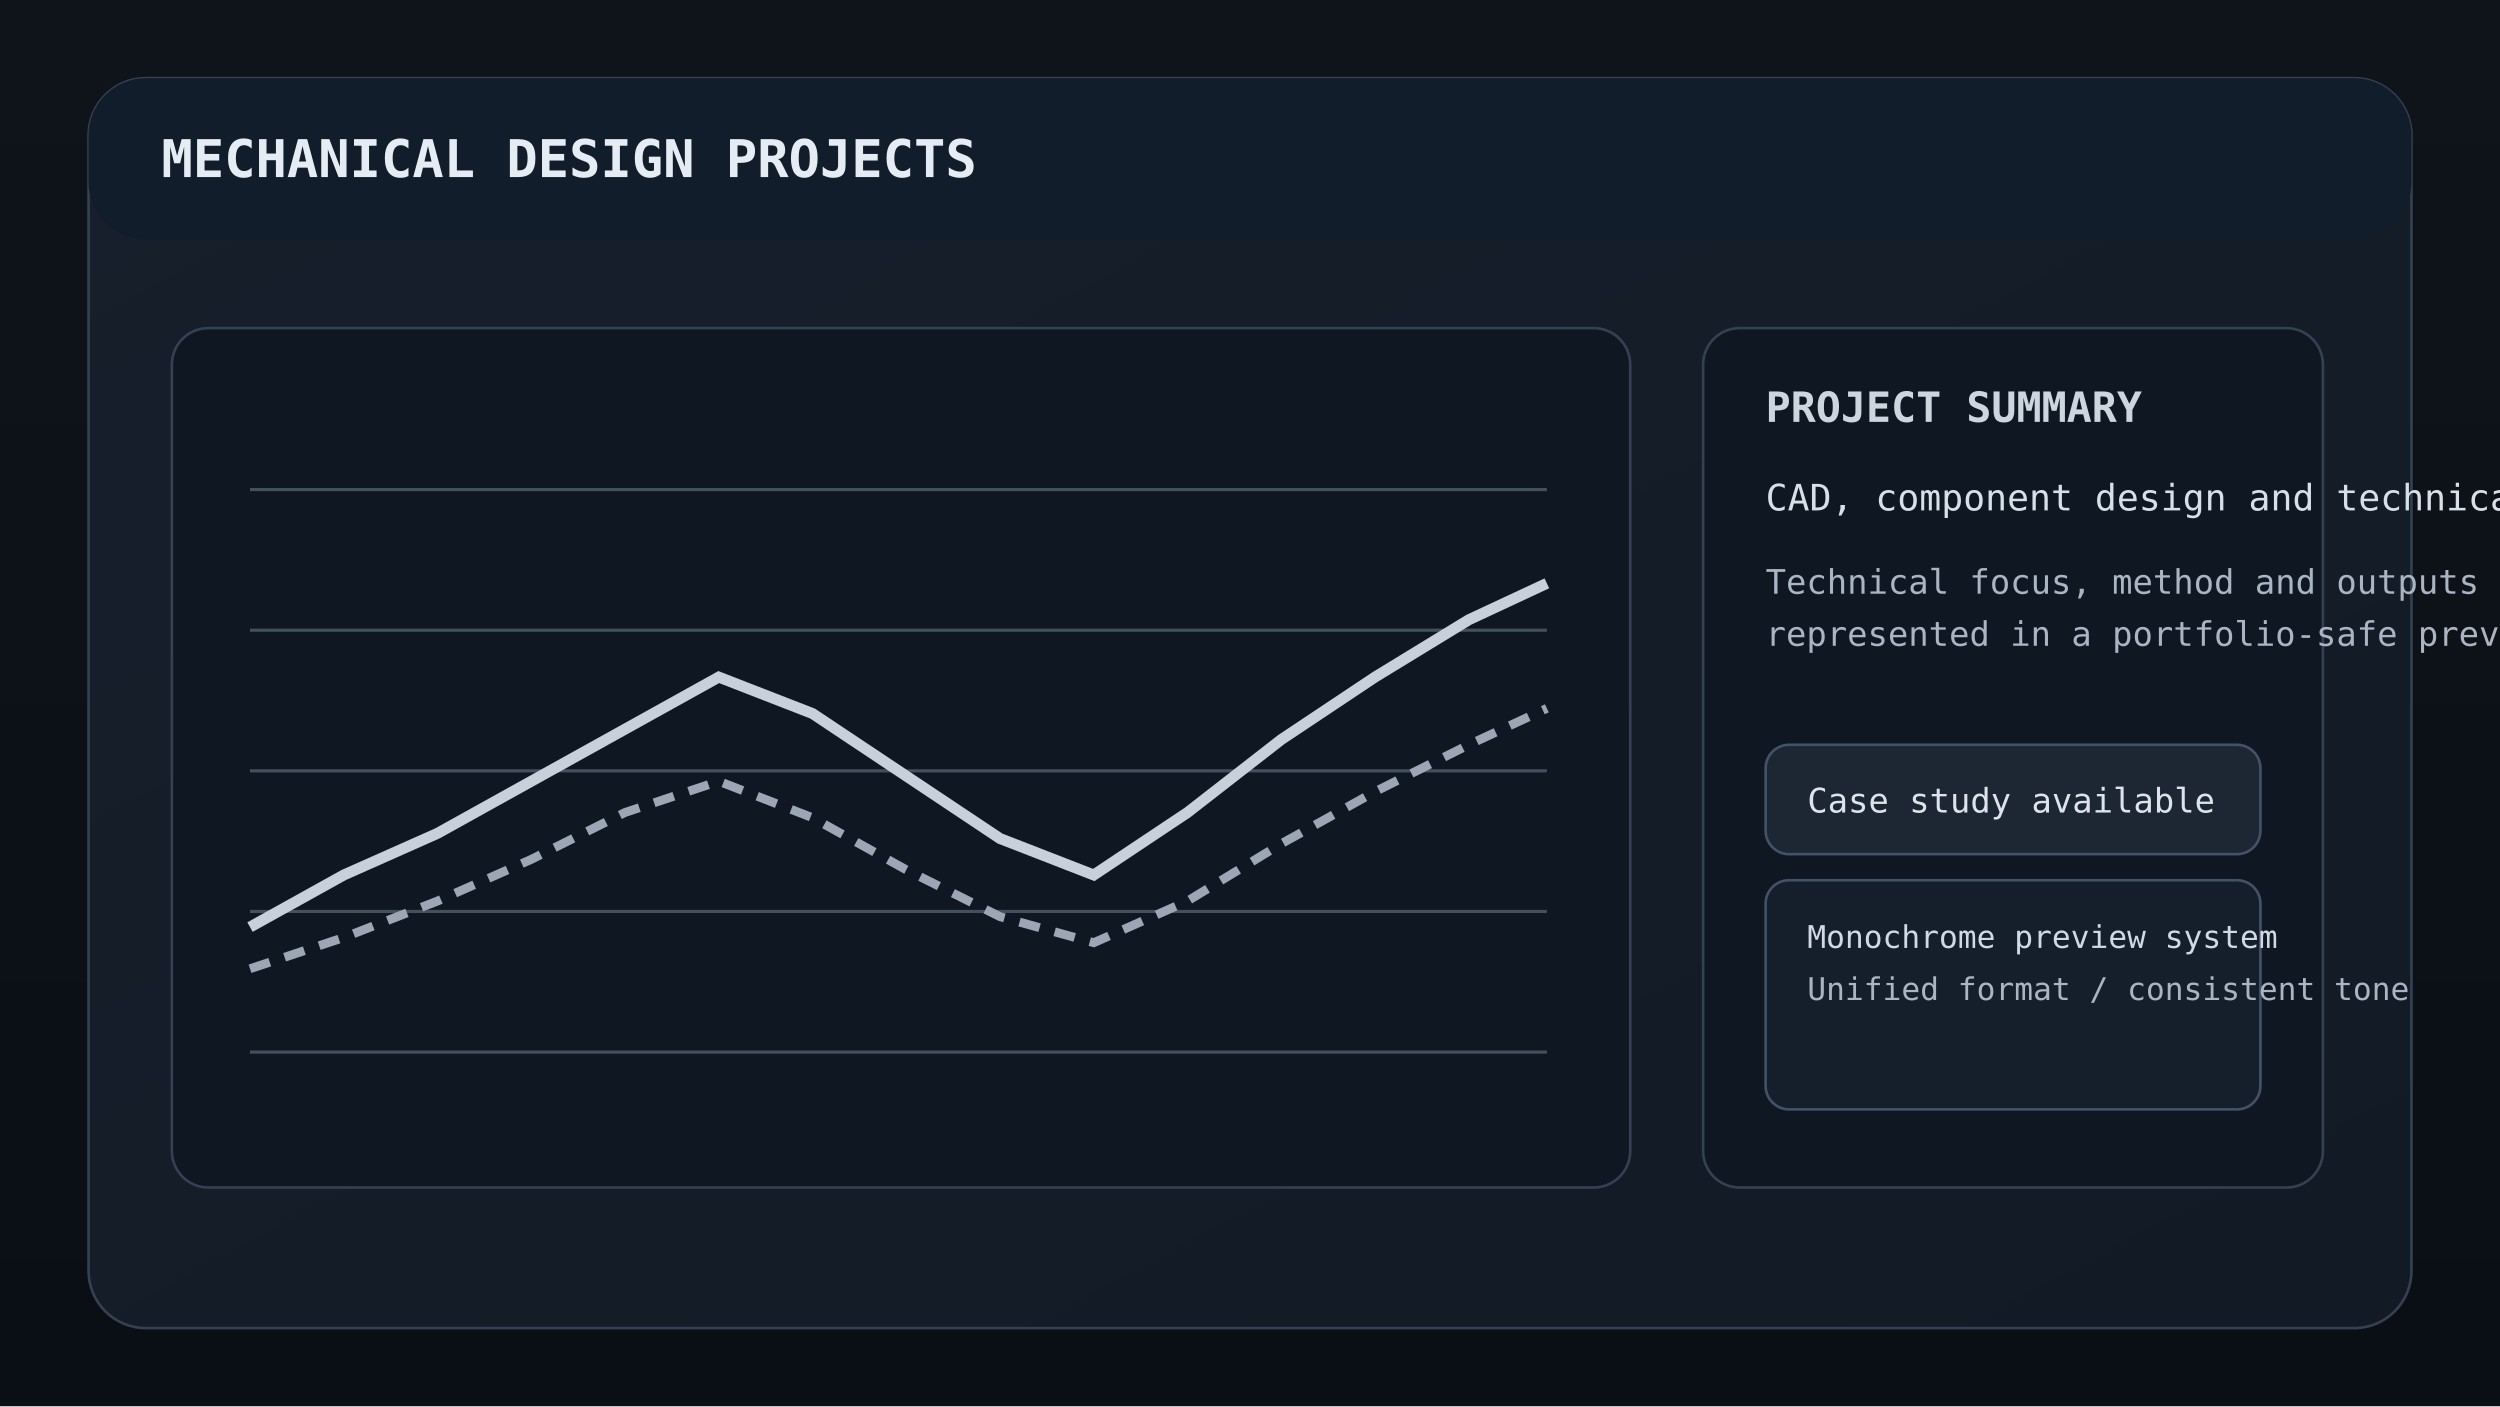
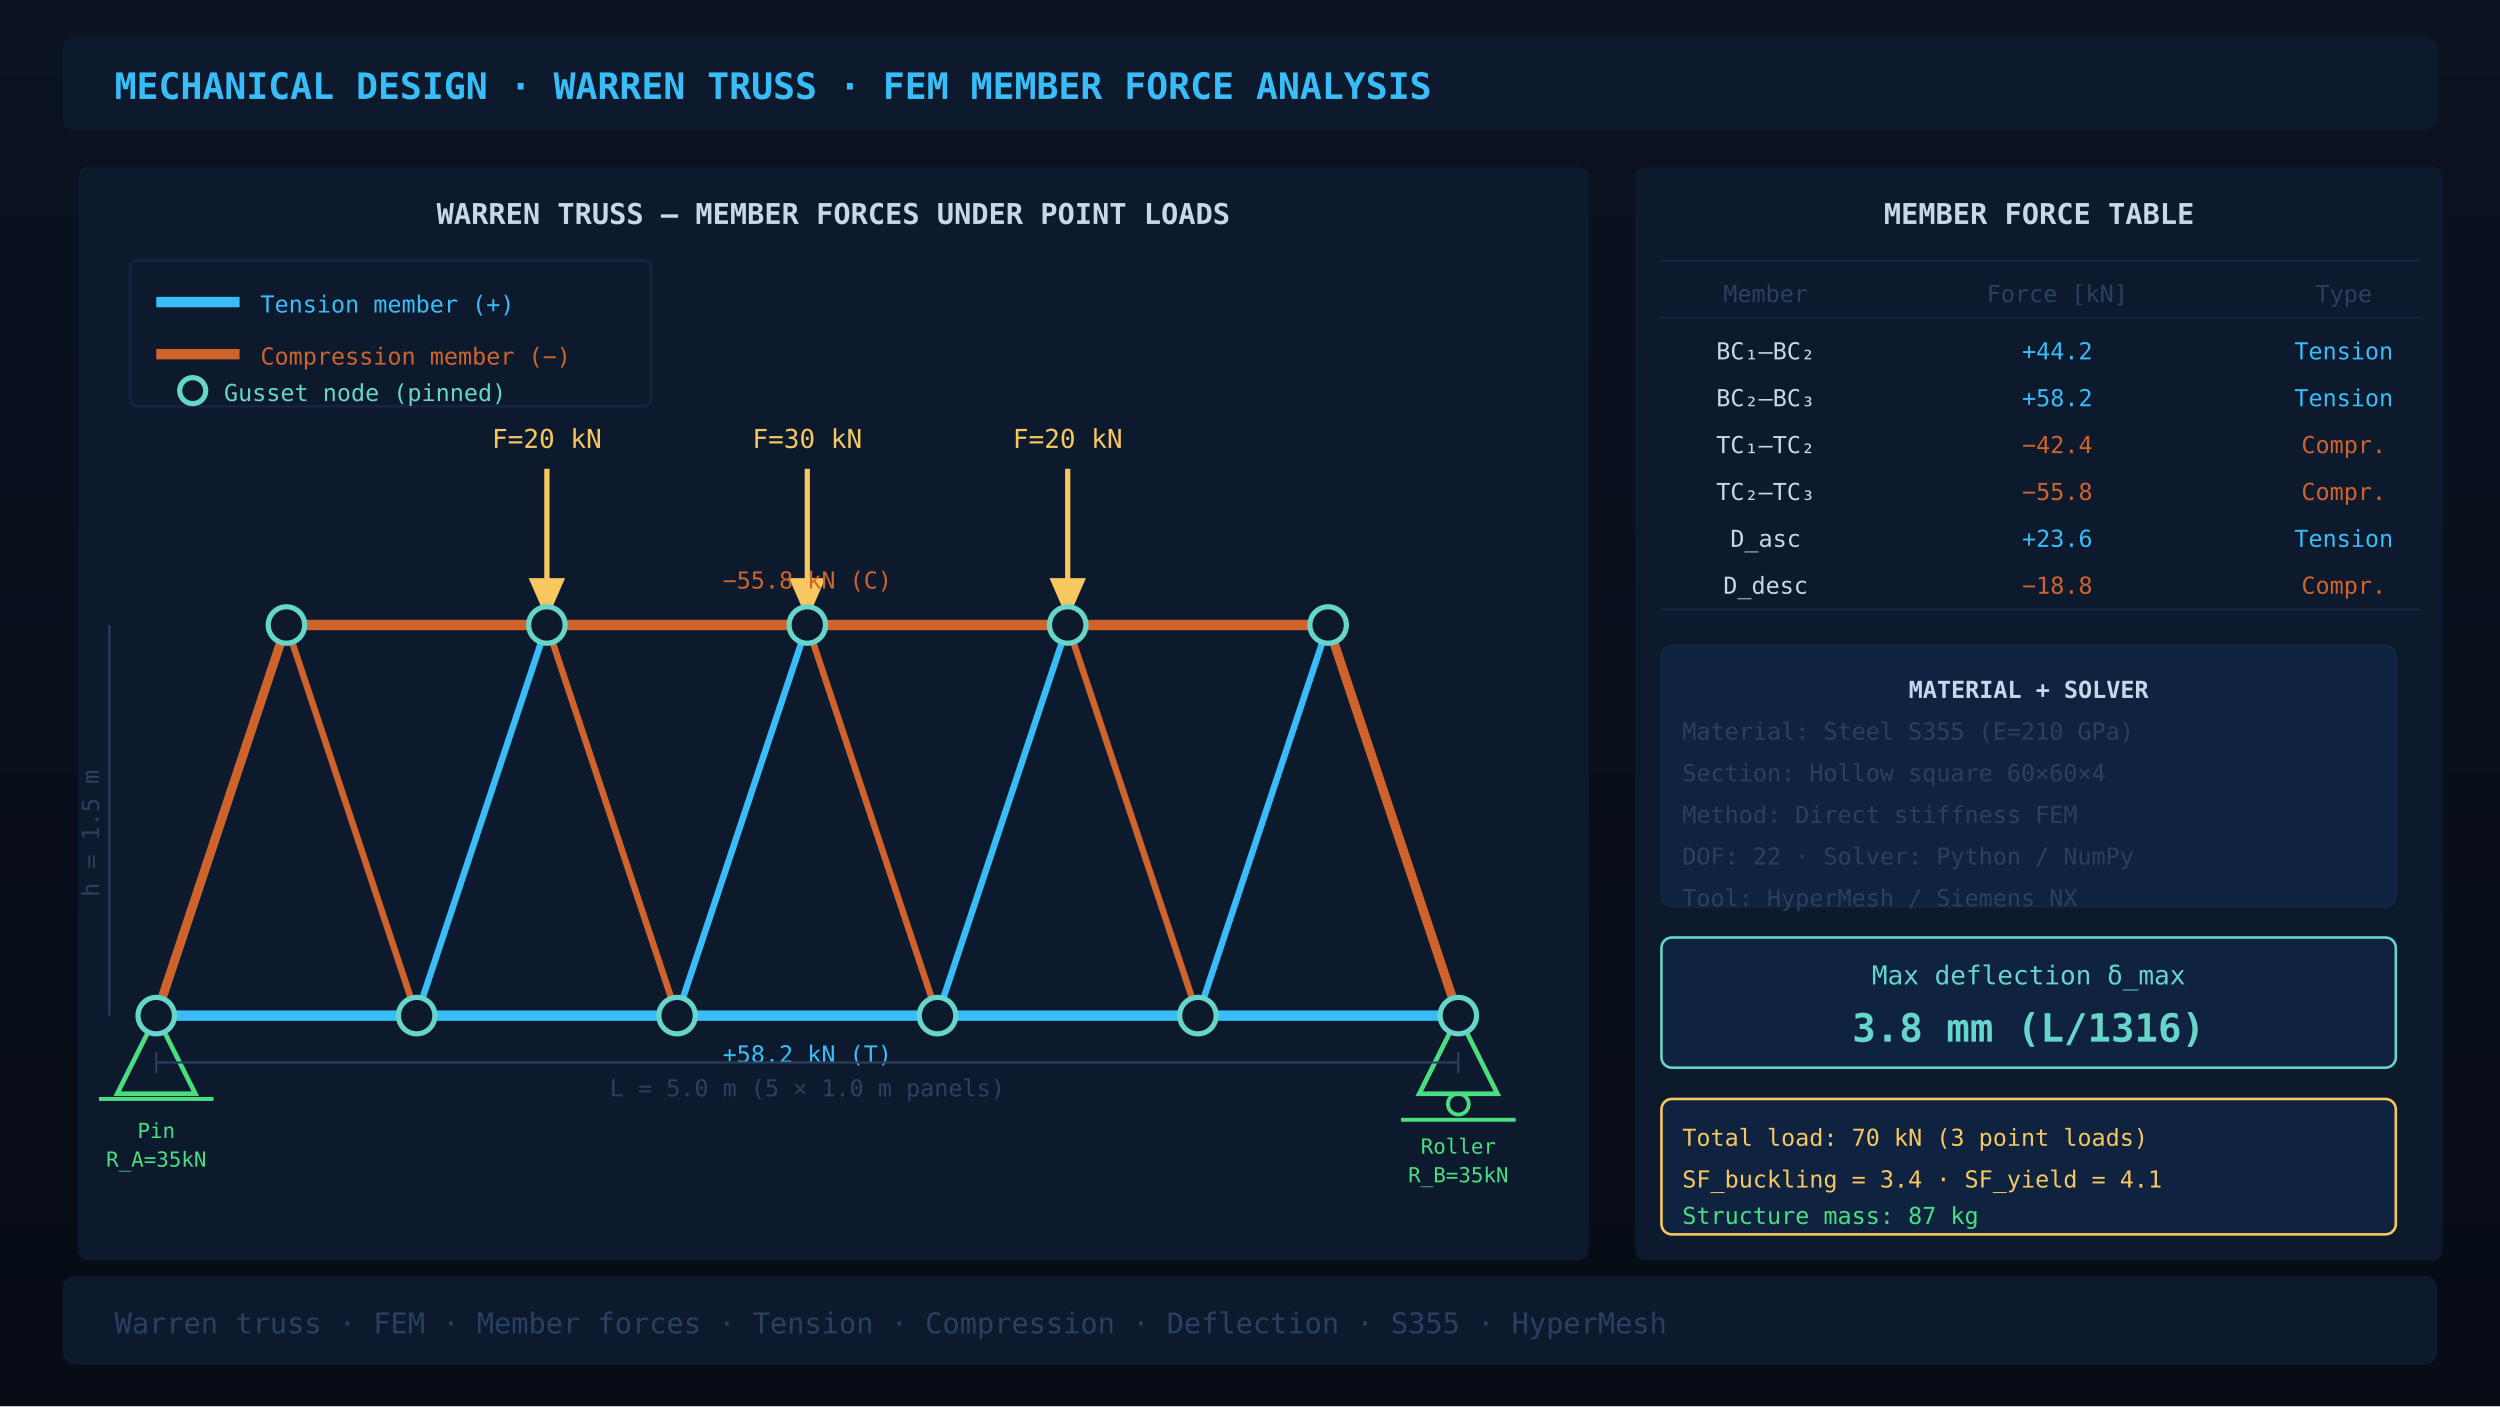
- <svg xmlns="http://www.w3.org/2000/svg" viewBox="0 0 960 540" role="img" aria-label="CAD, component design and technical documentation">
+ <svg xmlns="http://www.w3.org/2000/svg" viewBox="0 0 960 540" role="img" aria-label="Structural truss analysis member forces tension compression CAD mechanical design">
  <defs>
    <linearGradient id="bg" x1="0" y1="0" x2="0" y2="1">
-       <stop offset="0" stop-color="#0f141b" />
-       <stop offset="1" stop-color="#0a0f15" />
+       <stop offset="0" stop-color="#0b1220" />
+       <stop offset="1" stop-color="#070c16" />
    </linearGradient>
-     <linearGradient id="panel" x1="0" y1="0" x2="1" y2="1">
-       <stop offset="0" stop-color="#161f2b" />
-       <stop offset="1" stop-color="#121a25" />
-     </linearGradient>
+     <marker id="arload" markerWidth="8" markerHeight="7" refX="7" refY="3.5" orient="auto">
+       <path d="M0,0 L0,7 L8,3.5 z" fill="#f6c85f" />
+     </marker>
+     <marker id="arreact" markerWidth="7" markerHeight="6" refX="0" refY="3" orient="auto">
+       <path d="M7,0 L7,6 L0,3 z" fill="#4ade80" />
+     </marker>
  </defs>
  <rect width="960" height="540" fill="url(#bg)" />
-   <rect x="34" y="30" width="892" height="480" rx="22" fill="url(#panel)" stroke="#354152" />
-   <rect x="34" y="30" width="892" height="62" rx="22" fill="#121d2b" />
-   <text x="62" y="68" fill="#e6ecf3" font-family="ui-monospace, SFMono-Regular, Menlo, monospace" font-size="20" font-weight="700">MECHANICAL DESIGN PROJECTS</text>
-   <rect x="66" y="126" width="560" height="330" rx="14" fill="#0f1722" stroke="#354152" />
-   <g stroke="#5d6876" stroke-width="1.2" opacity="0.7">
-     <line x1="96" y1="404" x2="594" y2="404" />
-     <line x1="96" y1="350" x2="594" y2="350" />
-     <line x1="96" y1="296" x2="594" y2="296" />
-     <line x1="96" y1="242" x2="594" y2="242" />
-     <line x1="96" y1="188" x2="594" y2="188" />
-   </g>
-   <polyline points="96,356 132,336 168,320 204,300 240,280 276,260 312,274 348,298 384,322 420,336 456,312 492,284 528,260 564,238 594,224" fill="none" stroke="#c8d0db" stroke-width="4.2" />
-   <polyline points="96,372 132,360 168,346 204,330 240,312 276,300 312,314 348,334 384,352 420,362 456,346 492,324 528,304 564,286 594,272" fill="none" stroke="#9ca6b5" stroke-width="3.4" stroke-dasharray="8 6" />
-   <rect x="654" y="126" width="238" height="330" rx="14" fill="#0f1722" stroke="#354152" />
-   <text x="678" y="162" fill="#cdd5df" font-family="ui-monospace,monospace" font-size="16" font-weight="700">PROJECT SUMMARY</text>
-   <text x="678" y="196" fill="#d7dfe8" font-family="ui-monospace,monospace" font-size="14">CAD, component design and technical documentation</text>
-   <text x="678" y="228" fill="#aab4c2" font-family="ui-monospace,monospace" font-size="13">Technical focus, method and outputs</text>
-   <text x="678" y="248" fill="#aab4c2" font-family="ui-monospace,monospace" font-size="13">represented in a portfolio-safe preview</text>
-   <rect x="678" y="286" width="190" height="42" rx="9" fill="#1d2734" stroke="#445267" />
-   <text x="694" y="312" fill="#dce3ec" font-family="ui-monospace,monospace" font-size="13">Case study available</text>
-   <rect x="678" y="338" width="190" height="88" rx="9" fill="#151f2b" stroke="#445267" />
-   <text x="694" y="364" fill="#d0d9e4" font-family="ui-monospace,monospace" font-size="12">Monochrome preview system</text>
-   <text x="694" y="384" fill="#aab4c2" font-family="ui-monospace,monospace" font-size="12">Unified format / consistent tone</text>
+   <rect x="24" y="14" width="912" height="36" rx="5" fill="#0d1a2e" />
+   <text x="44" y="38" font-family="monospace" font-size="14" fill="#38bdf8" font-weight="bold">MECHANICAL DESIGN · WARREN TRUSS · FEM MEMBER FORCE ANALYSIS</text>
+   <rect x="30" y="64" width="580" height="420" rx="4" fill="#0d1a2e" />
+   <text x="320" y="86" font-family="monospace" font-size="11" fill="#c8d8ea" text-anchor="middle" font-weight="bold">WARREN TRUSS — MEMBER FORCES UNDER POINT LOADS</text>
+   <line x1="60" y1="390" x2="160" y2="390" stroke="#38bdf8" stroke-width="4" />
+   <line x1="160" y1="390" x2="260" y2="390" stroke="#38bdf8" stroke-width="4" />
+   <line x1="260" y1="390" x2="360" y2="390" stroke="#38bdf8" stroke-width="4" />
+   <line x1="360" y1="390" x2="460" y2="390" stroke="#38bdf8" stroke-width="4" />
+   <line x1="460" y1="390" x2="560" y2="390" stroke="#38bdf8" stroke-width="4" />
+   <line x1="110" y1="240" x2="210" y2="240" stroke="#d0622c" stroke-width="4" />
+   <line x1="210" y1="240" x2="310" y2="240" stroke="#d0622c" stroke-width="4" />
+   <line x1="310" y1="240" x2="410" y2="240" stroke="#d0622c" stroke-width="4" />
+   <line x1="410" y1="240" x2="510" y2="240" stroke="#d0622c" stroke-width="4" />
+   <line x1="60" y1="390" x2="110" y2="240" stroke="#d0622c" stroke-width="3.5" />
+   <line x1="560" y1="390" x2="510" y2="240" stroke="#d0622c" stroke-width="3.5" />
+   <line x1="160" y1="390" x2="210" y2="240" stroke="#38bdf8" stroke-width="2.5" />
+   <line x1="260" y1="390" x2="310" y2="240" stroke="#38bdf8" stroke-width="2.5" />
+   <line x1="360" y1="390" x2="410" y2="240" stroke="#38bdf8" stroke-width="2.5" />
+   <line x1="460" y1="390" x2="510" y2="240" stroke="#38bdf8" stroke-width="2.5" />
+   <line x1="110" y1="240" x2="160" y2="390" stroke="#d0622c" stroke-width="2.5" />
+   <line x1="210" y1="240" x2="260" y2="390" stroke="#d0622c" stroke-width="2.5" />
+   <line x1="310" y1="240" x2="360" y2="390" stroke="#d0622c" stroke-width="2.5" />
+   <line x1="410" y1="240" x2="460" y2="390" stroke="#d0622c" stroke-width="2.5" />
+   <line x1="210" y1="180" x2="210" y2="236" stroke="#f6c85f" stroke-width="2" marker-end="url(#arload)" />
+   <text x="210" y="172" font-family="monospace" font-size="10" fill="#f6c85f" text-anchor="middle">F=20 kN</text>
+   <line x1="310" y1="180" x2="310" y2="236" stroke="#f6c85f" stroke-width="2" marker-end="url(#arload)" />
+   <text x="310" y="172" font-family="monospace" font-size="10" fill="#f6c85f" text-anchor="middle">F=30 kN</text>
+   <line x1="410" y1="180" x2="410" y2="236" stroke="#f6c85f" stroke-width="2" marker-end="url(#arload)" />
+   <text x="410" y="172" font-family="monospace" font-size="10" fill="#f6c85f" text-anchor="middle">F=20 kN</text>
+   <polygon points="60,390 45,420 75,420" fill="none" stroke="#4ade80" stroke-width="1.8" />
+   <line x1="38" y1="422" x2="82" y2="422" stroke="#4ade80" stroke-width="1.5" />
+   <text x="60" y="437" font-family="monospace" font-size="8" fill="#4ade80" text-anchor="middle">Pin</text>
+   <text x="60" y="448" font-family="monospace" font-size="8" fill="#4ade80" text-anchor="middle">R_A=35kN</text>
+   <polygon points="560,390 545,420 575,420" fill="none" stroke="#4ade80" stroke-width="1.8" />
+   <circle cx="560" cy="424" r="4" fill="none" stroke="#4ade80" stroke-width="1.5" />
+   <line x1="538" y1="430" x2="582" y2="430" stroke="#4ade80" stroke-width="1.5" />
+   <text x="560" y="443" font-family="monospace" font-size="8" fill="#4ade80" text-anchor="middle">Roller</text>
+   <text x="560" y="454" font-family="monospace" font-size="8" fill="#4ade80" text-anchor="middle">R_B=35kN</text>
+   <text x="310" y="408" font-family="monospace" font-size="9" fill="#38bdf8" text-anchor="middle">+58.2 kN (T)</text>
+   <text x="310" y="226" font-family="monospace" font-size="9" fill="#d0622c" text-anchor="middle">−55.8 kN (C)</text>
+   <circle cx="60" cy="390" r="7" fill="#0d1a2e" stroke="#65d6c9" stroke-width="2" />
+   <circle cx="160" cy="390" r="7" fill="#0d1a2e" stroke="#65d6c9" stroke-width="2" />
+   <circle cx="260" cy="390" r="7" fill="#0d1a2e" stroke="#65d6c9" stroke-width="2" />
+   <circle cx="360" cy="390" r="7" fill="#0d1a2e" stroke="#65d6c9" stroke-width="2" />
+   <circle cx="460" cy="390" r="7" fill="#0d1a2e" stroke="#65d6c9" stroke-width="2" />
+   <circle cx="560" cy="390" r="7" fill="#0d1a2e" stroke="#65d6c9" stroke-width="2" />
+   <circle cx="110" cy="240" r="7" fill="#0d1a2e" stroke="#65d6c9" stroke-width="2" />
+   <circle cx="210" cy="240" r="7" fill="#0d1a2e" stroke="#65d6c9" stroke-width="2" />
+   <circle cx="310" cy="240" r="7" fill="#0d1a2e" stroke="#65d6c9" stroke-width="2" />
+   <circle cx="410" cy="240" r="7" fill="#0d1a2e" stroke="#65d6c9" stroke-width="2" />
+   <circle cx="510" cy="240" r="7" fill="#0d1a2e" stroke="#65d6c9" stroke-width="2" />
+   <rect x="50" y="100" width="200" height="56" rx="3" fill="#0d1a2e" stroke="#152540" stroke-width="1" />
+   <line x1="60" y1="116" x2="92" y2="116" stroke="#38bdf8" stroke-width="4" />
+   <text x="100" y="120" font-family="monospace" font-size="9" fill="#38bdf8">Tension member (+)</text>
+   <line x1="60" y1="136" x2="92" y2="136" stroke="#d0622c" stroke-width="4" />
+   <text x="100" y="140" font-family="monospace" font-size="9" fill="#d0622c">Compression member (−)</text>
+   <circle cx="74" cy="150" r="5" fill="#0d1a2e" stroke="#65d6c9" stroke-width="2" />
+   <text x="86" y="154" font-family="monospace" font-size="9" fill="#65d6c9">Gusset node (pinned)</text>
+   <line x1="60" y1="408" x2="560" y2="408" stroke="#2a4060" stroke-width="0.8" />
+   <line x1="60" y1="404" x2="60" y2="412" stroke="#2a4060" stroke-width="0.8" />
+   <line x1="560" y1="404" x2="560" y2="412" stroke="#2a4060" stroke-width="0.8" />
+   <text x="310" y="421" font-family="monospace" font-size="9" fill="#2a4060" text-anchor="middle">L = 5.0 m (5 × 1.0 m panels)</text>
+   <line x1="42" y1="240" x2="42" y2="390" stroke="#2a4060" stroke-width="0.8" />
+   <text x="38" y="320" font-family="monospace" font-size="9" fill="#2a4060" text-anchor="middle" transform="rotate(-90,38,320)">h = 1.5 m</text>
+   <rect x="628" y="64" width="310" height="420" rx="4" fill="#0d1a2e" />
+   <text x="783" y="86" font-family="monospace" font-size="11" fill="#c8d8ea" text-anchor="middle" font-weight="bold">MEMBER FORCE TABLE</text>
+   <line x1="638" y1="100" x2="930" y2="100" stroke="#152540" stroke-width="0.8" />
+   <text x="678" y="116" font-family="monospace" font-size="9" fill="#2a4060" text-anchor="middle">Member</text>
+   <text x="790" y="116" font-family="monospace" font-size="9" fill="#2a4060" text-anchor="middle">Force [kN]</text>
+   <text x="900" y="116" font-family="monospace" font-size="9" fill="#2a4060" text-anchor="middle">Type</text>
+   <line x1="638" y1="122" x2="930" y2="122" stroke="#152540" stroke-width="0.8" />
+   <text x="678" y="138" font-family="monospace" font-size="9" fill="#c8d8ea" text-anchor="middle">BC₁–BC₂</text>
+   <text x="790" y="138" font-family="monospace" font-size="9" fill="#38bdf8" text-anchor="middle">+44.2</text>
+   <text x="900" y="138" font-family="monospace" font-size="9" fill="#38bdf8" text-anchor="middle">Tension</text>
+   <text x="678" y="156" font-family="monospace" font-size="9" fill="#c8d8ea" text-anchor="middle">BC₂–BC₃</text>
+   <text x="790" y="156" font-family="monospace" font-size="9" fill="#38bdf8" text-anchor="middle">+58.2</text>
+   <text x="900" y="156" font-family="monospace" font-size="9" fill="#38bdf8" text-anchor="middle">Tension</text>
+   <text x="678" y="174" font-family="monospace" font-size="9" fill="#c8d8ea" text-anchor="middle">TC₁–TC₂</text>
+   <text x="790" y="174" font-family="monospace" font-size="9" fill="#d0622c" text-anchor="middle">−42.4</text>
+   <text x="900" y="174" font-family="monospace" font-size="9" fill="#d0622c" text-anchor="middle">Compr.</text>
+   <text x="678" y="192" font-family="monospace" font-size="9" fill="#c8d8ea" text-anchor="middle">TC₂–TC₃</text>
+   <text x="790" y="192" font-family="monospace" font-size="9" fill="#d0622c" text-anchor="middle">−55.8</text>
+   <text x="900" y="192" font-family="monospace" font-size="9" fill="#d0622c" text-anchor="middle">Compr.</text>
+   <text x="678" y="210" font-family="monospace" font-size="9" fill="#c8d8ea" text-anchor="middle">D_asc</text>
+   <text x="790" y="210" font-family="monospace" font-size="9" fill="#38bdf8" text-anchor="middle">+23.6</text>
+   <text x="900" y="210" font-family="monospace" font-size="9" fill="#38bdf8" text-anchor="middle">Tension</text>
+   <text x="678" y="228" font-family="monospace" font-size="9" fill="#c8d8ea" text-anchor="middle">D_desc</text>
+   <text x="790" y="228" font-family="monospace" font-size="9" fill="#d0622c" text-anchor="middle">−18.8</text>
+   <text x="900" y="228" font-family="monospace" font-size="9" fill="#d0622c" text-anchor="middle">Compr.</text>
+   <line x1="638" y1="234" x2="930" y2="234" stroke="#152540" stroke-width="0.8" />
+   <rect x="638" y="248" width="282" height="100" rx="4" fill="#0f2240" stroke="#152540" stroke-width="1" />
+   <text x="779" y="268" font-family="monospace" font-size="9" fill="#c8d8ea" text-anchor="middle" font-weight="bold">MATERIAL + SOLVER</text>
+   <text x="646" y="284" font-family="monospace" font-size="9" fill="#2a4060">Material: Steel S355 (E=210 GPa)</text>
+   <text x="646" y="300" font-family="monospace" font-size="9" fill="#2a4060">Section: Hollow square 60×60×4</text>
+   <text x="646" y="316" font-family="monospace" font-size="9" fill="#2a4060">Method: Direct stiffness FEM</text>
+   <text x="646" y="332" font-family="monospace" font-size="9" fill="#2a4060">DOF: 22 · Solver: Python / NumPy</text>
+   <text x="646" y="348" font-family="monospace" font-size="9" fill="#2a4060">Tool: HyperMesh / Siemens NX</text>
+   <rect x="638" y="360" width="282" height="50" rx="4" fill="#0f2240" stroke="#65d6c9" stroke-width="1" />
+   <text x="779" y="378" font-family="monospace" font-size="10" fill="#65d6c9" text-anchor="middle">Max deflection δ_max</text>
+   <text x="779" y="400" font-family="monospace" font-size="15" fill="#65d6c9" text-anchor="middle" font-weight="bold">3.8 mm   (L/1316)</text>
+   <rect x="638" y="422" width="282" height="52" rx="4" fill="#0f2240" stroke="#f6c85f" stroke-width="1" />
+   <text x="646" y="440" font-family="monospace" font-size="9" fill="#f6c85f">Total load: 70 kN (3 point loads)</text>
+   <text x="646" y="456" font-family="monospace" font-size="9" fill="#f6c85f">SF_buckling = 3.4  ·  SF_yield = 4.1</text>
+   <text x="646" y="470" font-family="monospace" font-size="9" fill="#4ade80">Structure mass: 87 kg</text>
+   <rect x="24" y="490" width="912" height="34" rx="5" fill="#0d1a2e" />
+   <text x="44" y="512" font-family="monospace" font-size="11" fill="#2a4060">Warren truss · FEM · Member forces · Tension · Compression · Deflection · S355 · HyperMesh</text>
</svg>
